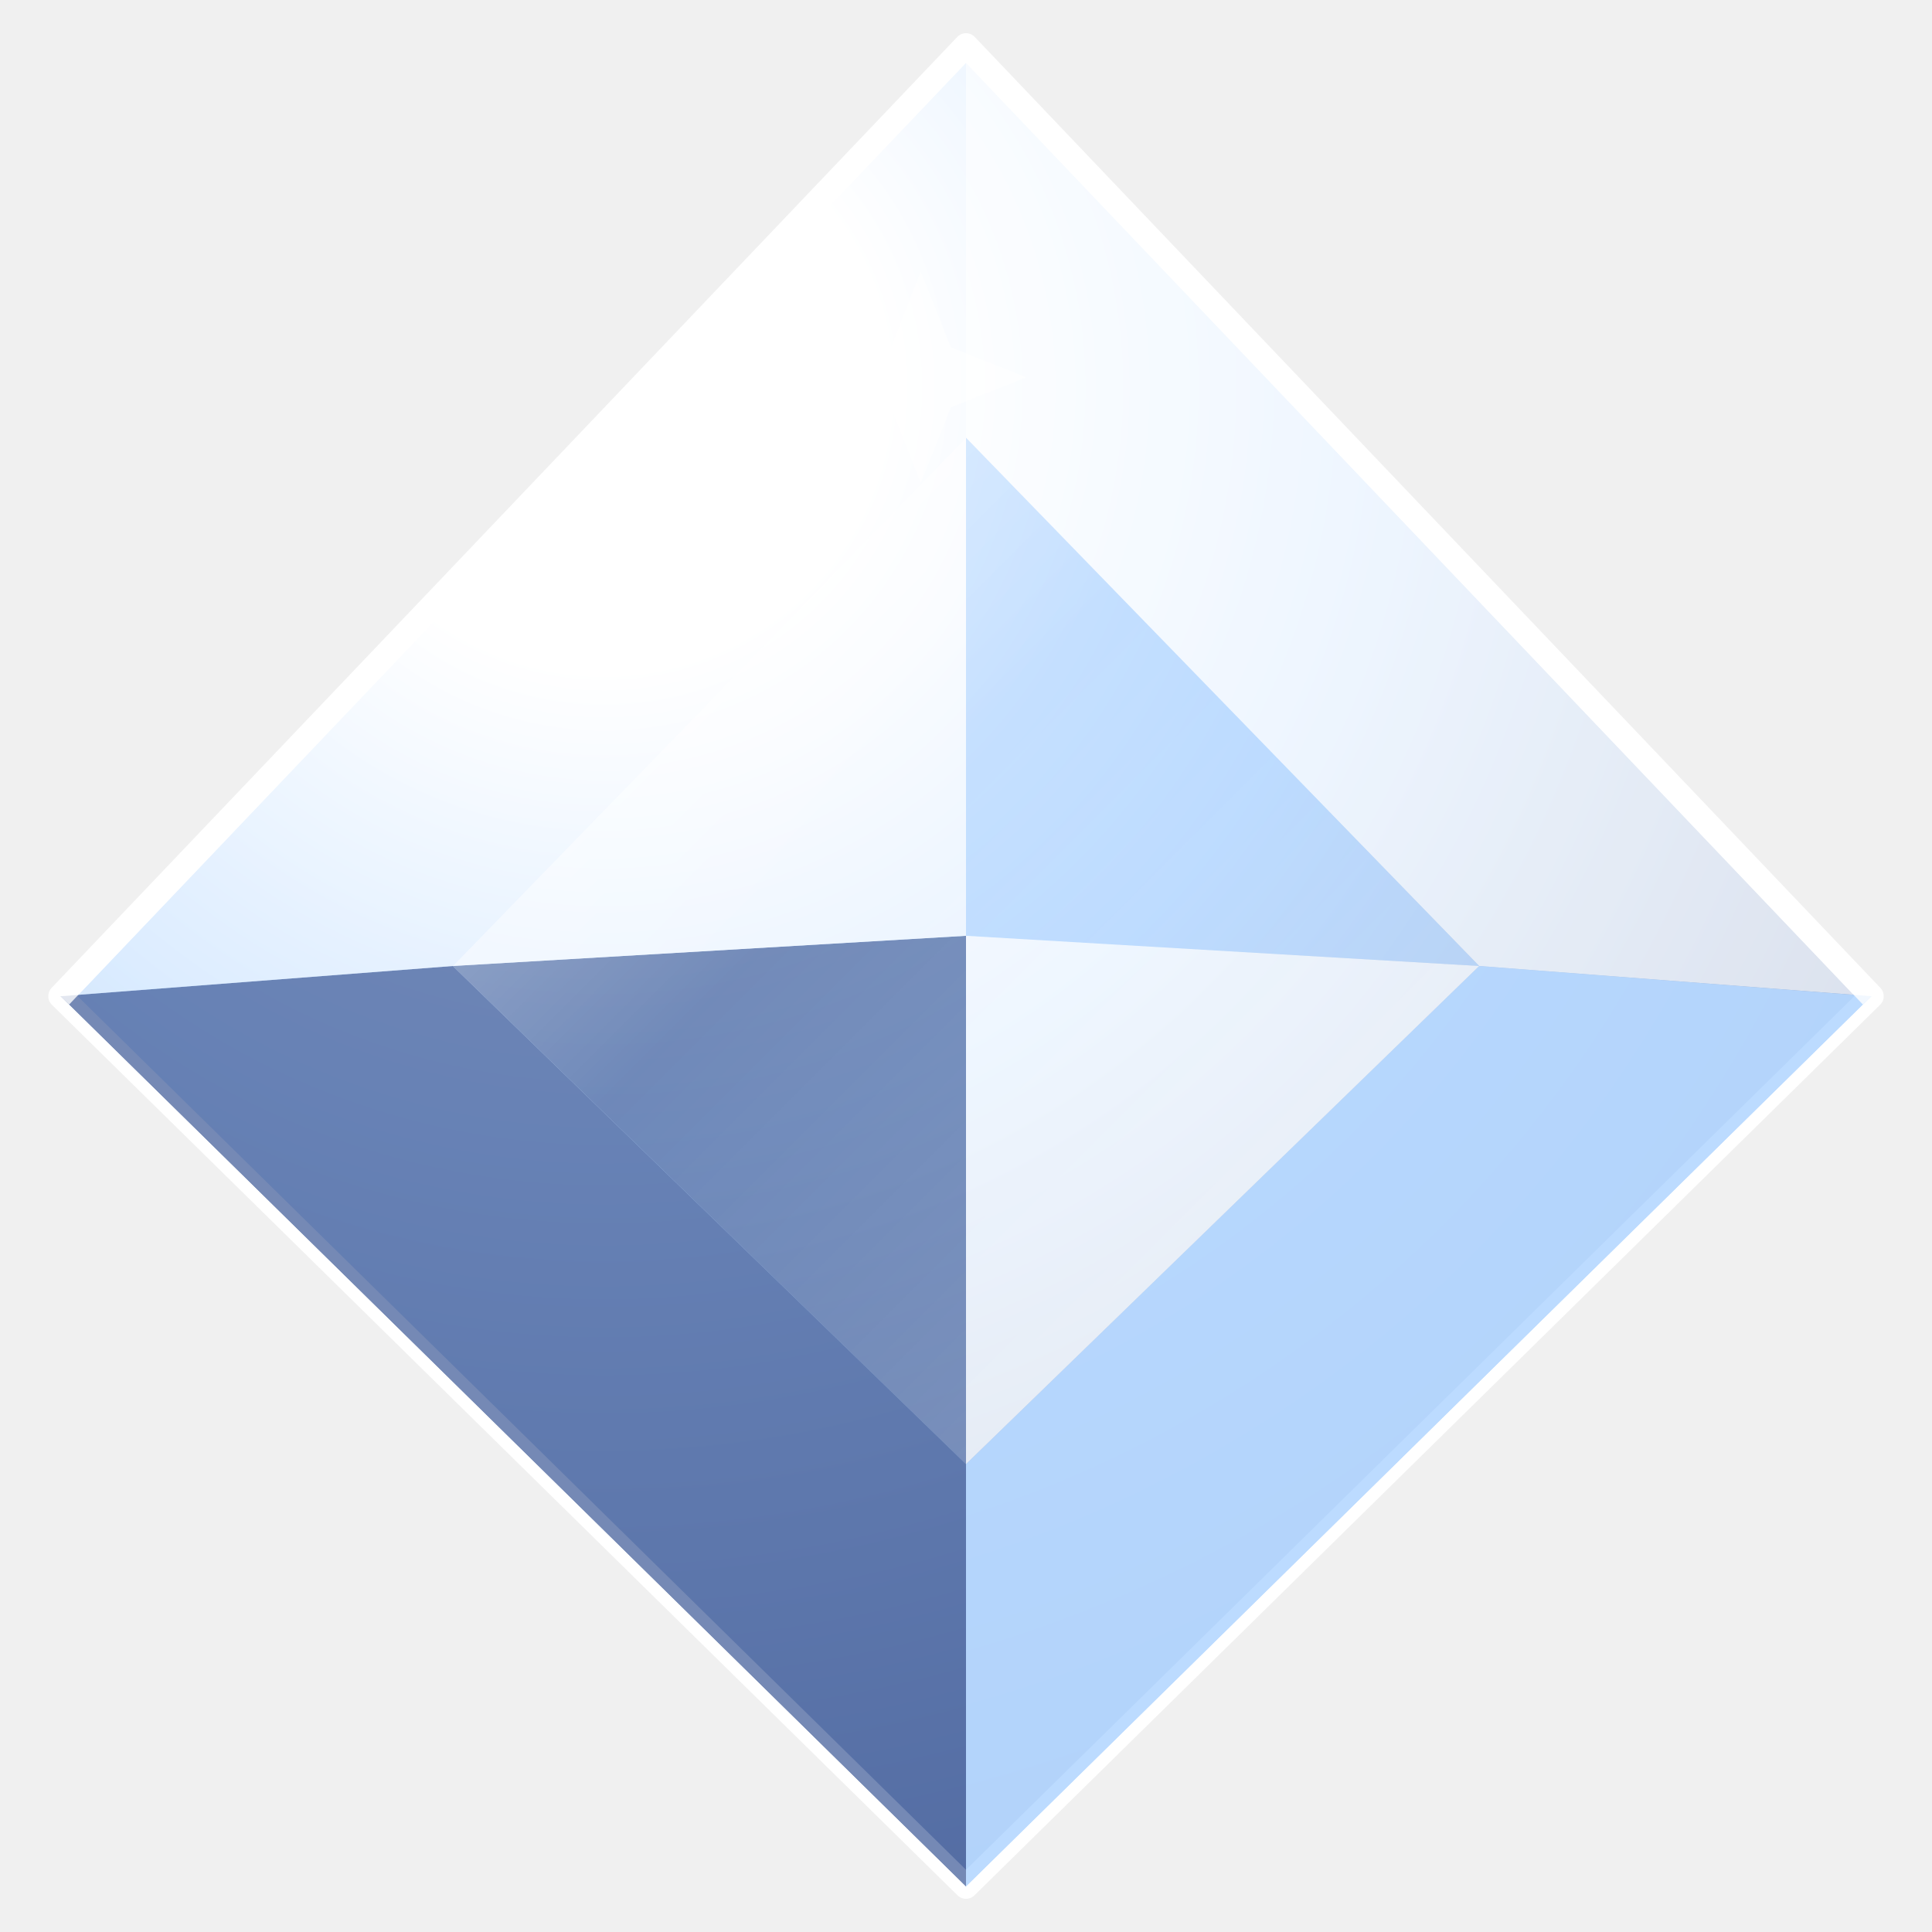
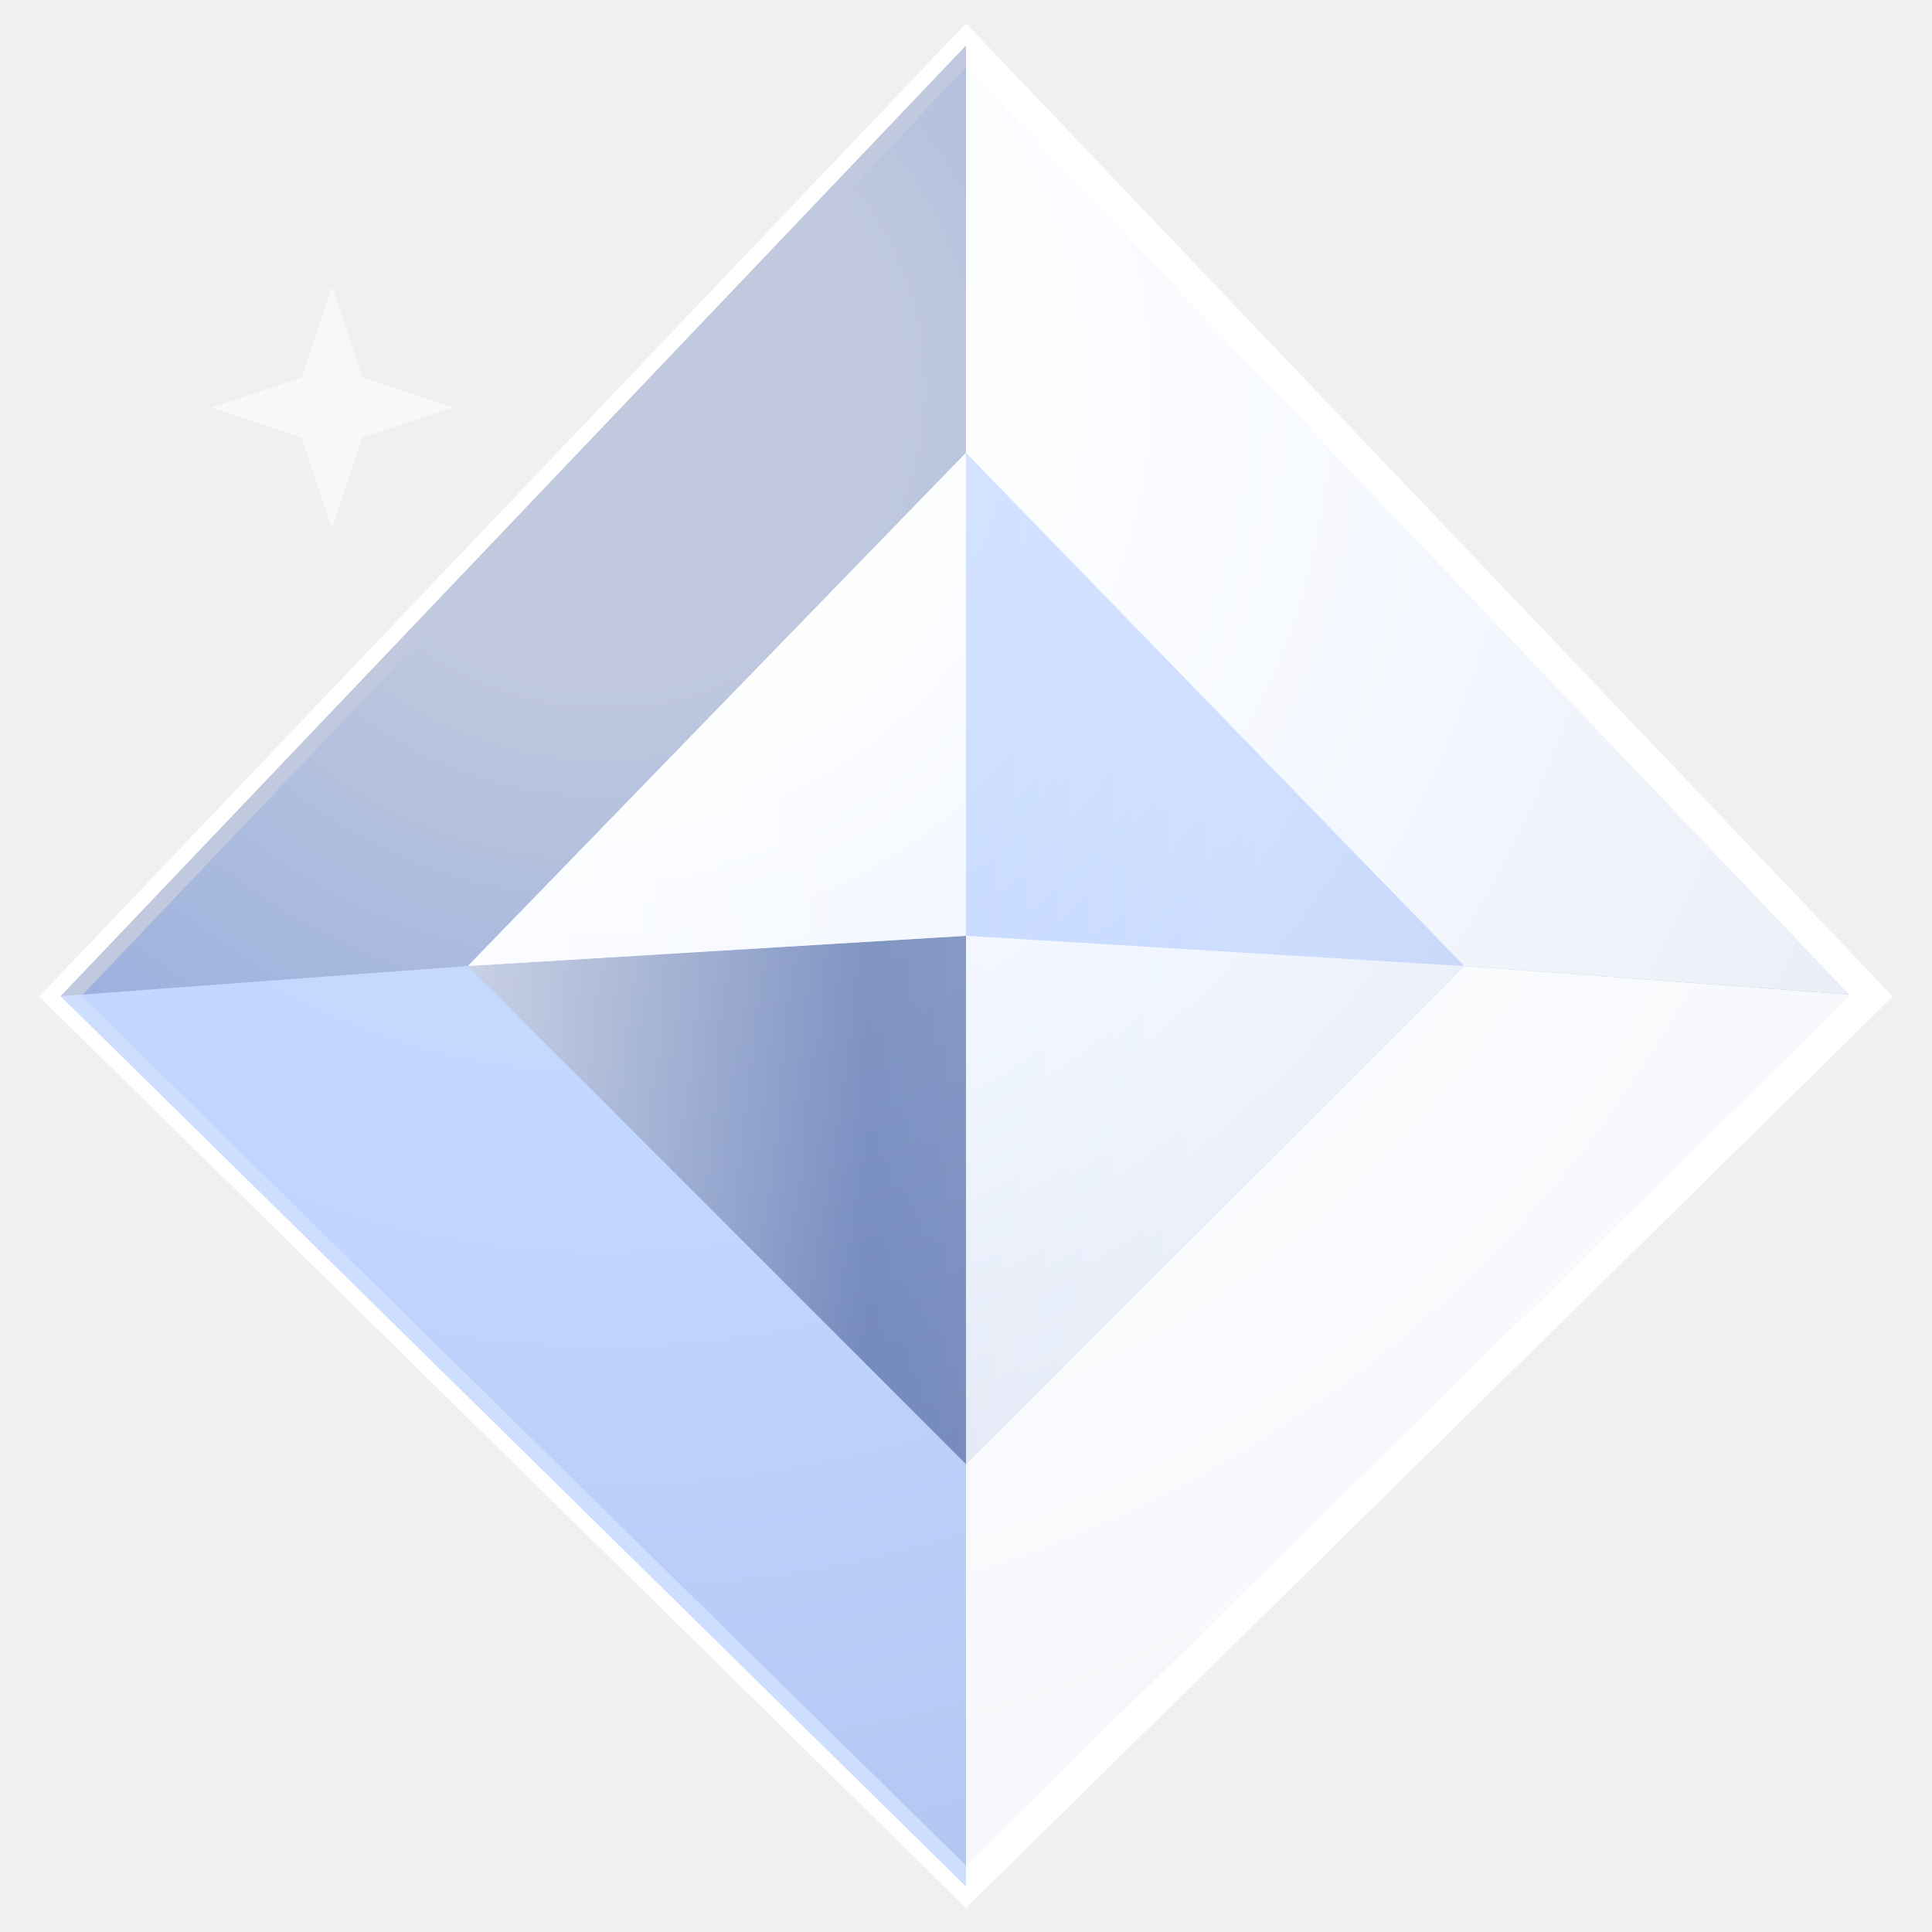
<svg xmlns="http://www.w3.org/2000/svg" viewBox="0 0 128 128">
  <defs>
-     <radialGradient id="shine" cx=".3" cy=".18" r=".88">
+     <radialGradient id="shine" cx="30%" cy="18%" r="88%">
      <stop stop-color="#fff" />
      <stop offset=".18" stop-color="#ffffff" />
-       <stop offset=".48" stop-color="#b8d9ff" />
-       <stop offset="1" stop-color="#536ca2" />
+       <stop offset=".5" stop-color="#c2d7ff" />
+       <stop offset="1" stop-color="#6277ad" />
    </radialGradient>
-     <linearGradient id="flash" x1="0" y1="0" x2="1" y2="1">
+     <linearGradient id="flash">
      <stop stop-color="#fff" stop-opacity=".8" />
      <stop offset=".4" stop-color="#fff" stop-opacity="0" />
      <stop offset=".8" stop-color="#fff" stop-opacity=".28" />
-       <stop offset="1" stop-color="#fff" stop-opacity="0" />
    </linearGradient>
    <clipPath id="cut">
      <polygon points="64,3 124,66 64,125 4,66" />
    </clipPath>
  </defs>
-   <polygon points="64,3 124,66 64,125 4,66" fill="url(#shine)" stroke="#ffffff" stroke-width="1.6" stroke-linejoin="round" />
+   <polygon points="64,3 124,66 64,125 4,66" fill="url(#shine)" stroke="#ffffff" stroke-width="2" />
  <g clip-path="url(#cut)">
-     <polygon points="64,3,124,66,98,64,64,29" fill="#ffffff" opacity="0.65" />
-     <polygon points="64,29,98,64,64,62" fill="#b8d9ff" opacity="0.65" />
-     <polygon points="124,66,64,125,64,97,98,64" fill="#b8d9ff" opacity="0.94" />
-     <polygon points="98,64,64,97,64,62" fill="#fff" opacity="0.75" />
-     <polygon points="64,125,4,66,30,64,64,97" fill="#536ca2" opacity="0.8" />
-     <polygon points="64,97,30,64,64,62" fill="#536ca2" opacity="0.75" />
-     <polygon points="4,66,64,3,64,29,30,64" fill="#ffffff" opacity="0.48" />
-     <polygon points="30,64,64,29,64,62" fill="#ffffff" opacity="0.65" />
-     <polygon points="64,29 98,64 64,97 30,64" fill="url(#flash)" opacity=".6" />
-     <path d="M64,3L124,66L98,64L64,29Z" fill="#fff" opacity=".32" />
-     <path d="M4,66L64,3L124,66" fill="none" stroke="#fff" stroke-opacity=".8" stroke-width="1.6" />
+     <polygon points="64,3,124,66,97,64,64,30" fill="#fff" opacity="0.78" />
+     <polygon points="64,30,97,64,64,62" fill="#c2d7ff" opacity=".73" />
+     <polygon points="124,66,64,125,64,97,97,64" fill="#ffffff" opacity="0.94" />
+     <polygon points="97,64,64,97,64,62" fill="#fff" opacity=".73" />
+     <polygon points="64,125,4,66,31,64,64,97" fill="#c2d7ff" opacity="0.82" />
+     <polygon points="64,97,31,64,64,62" fill="#6277ad" opacity=".73" />
+     <polygon points="4,66,64,3,64,30,31,64" fill="#6277ad" opacity="0.4" />
+     <polygon points="31,64,64,30,64,62" fill="#ffffff" opacity=".73" />
+     <polygon points="64,30 97,64 64,97 31,64" fill="url(#flash)" opacity=".7" />
+     <path d="M64,3L124,66L97,64L64,30Z" fill="#fff" opacity=".3" />
  </g>
-   <path d="M59 23l2-5 2 5 5 2-5 2-2 5-2-5-5-2Z" fill="#fff" opacity=".5" />
+   <path d="M20 25l2-6 2 6 6 2-6 2-2 6-2-6-6-2Z" fill="#fff" opacity=".55" />
</svg>
